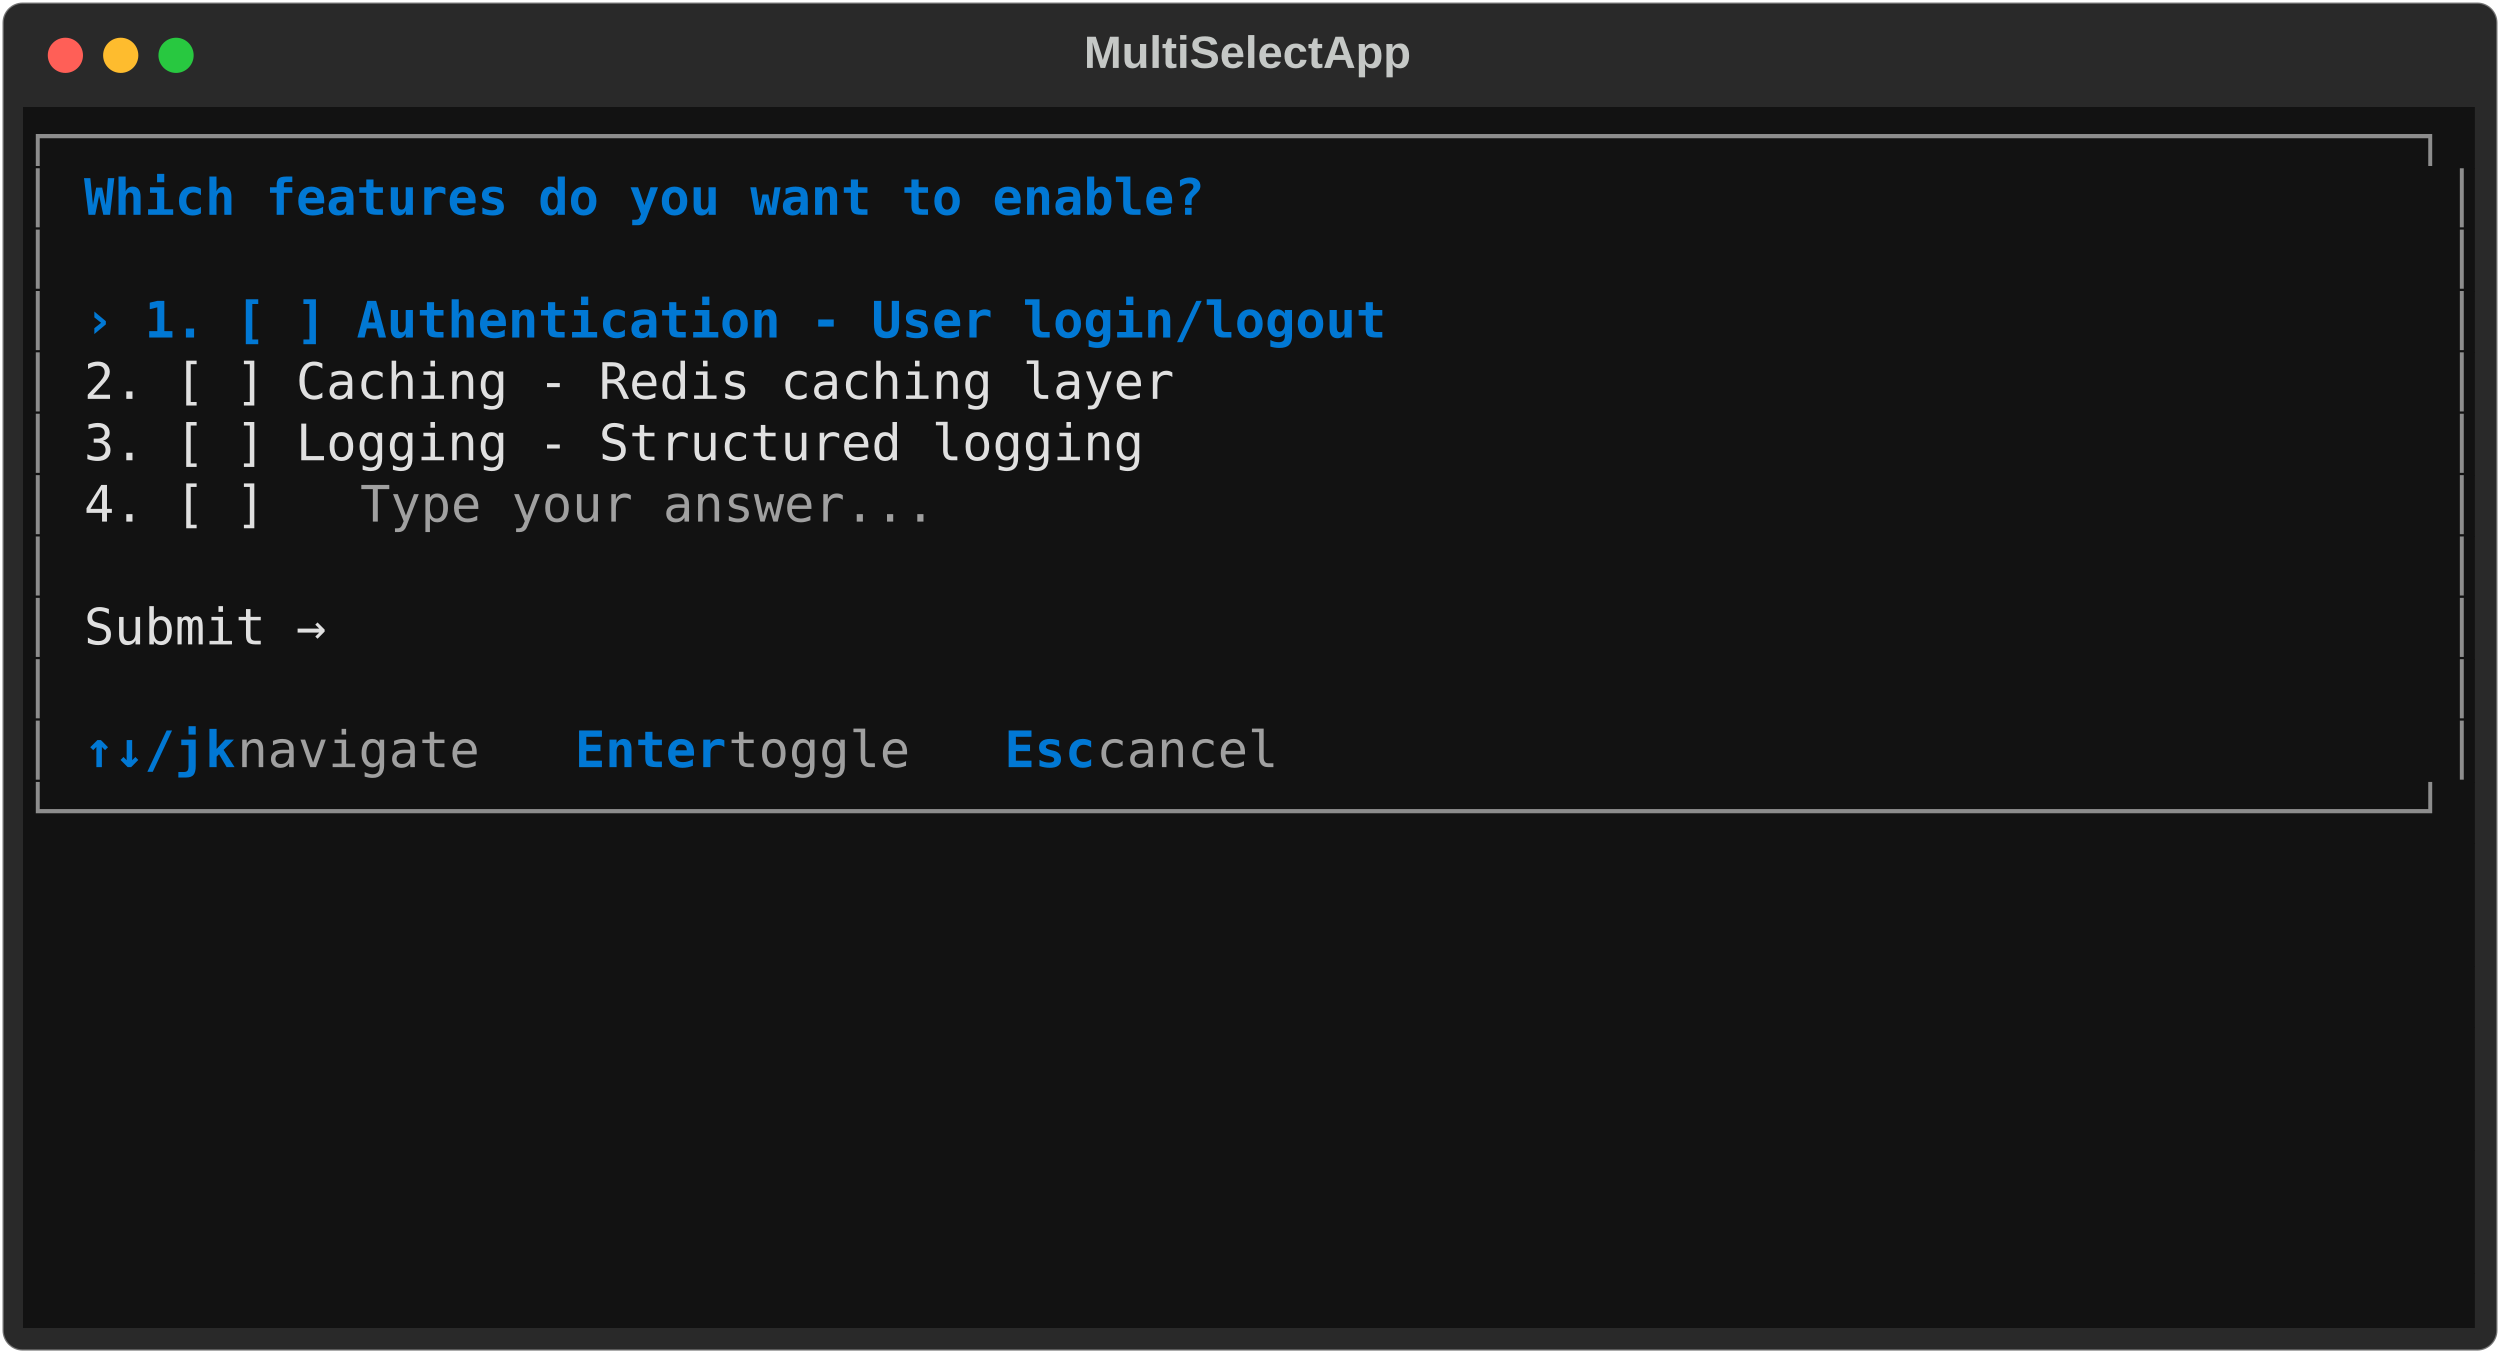
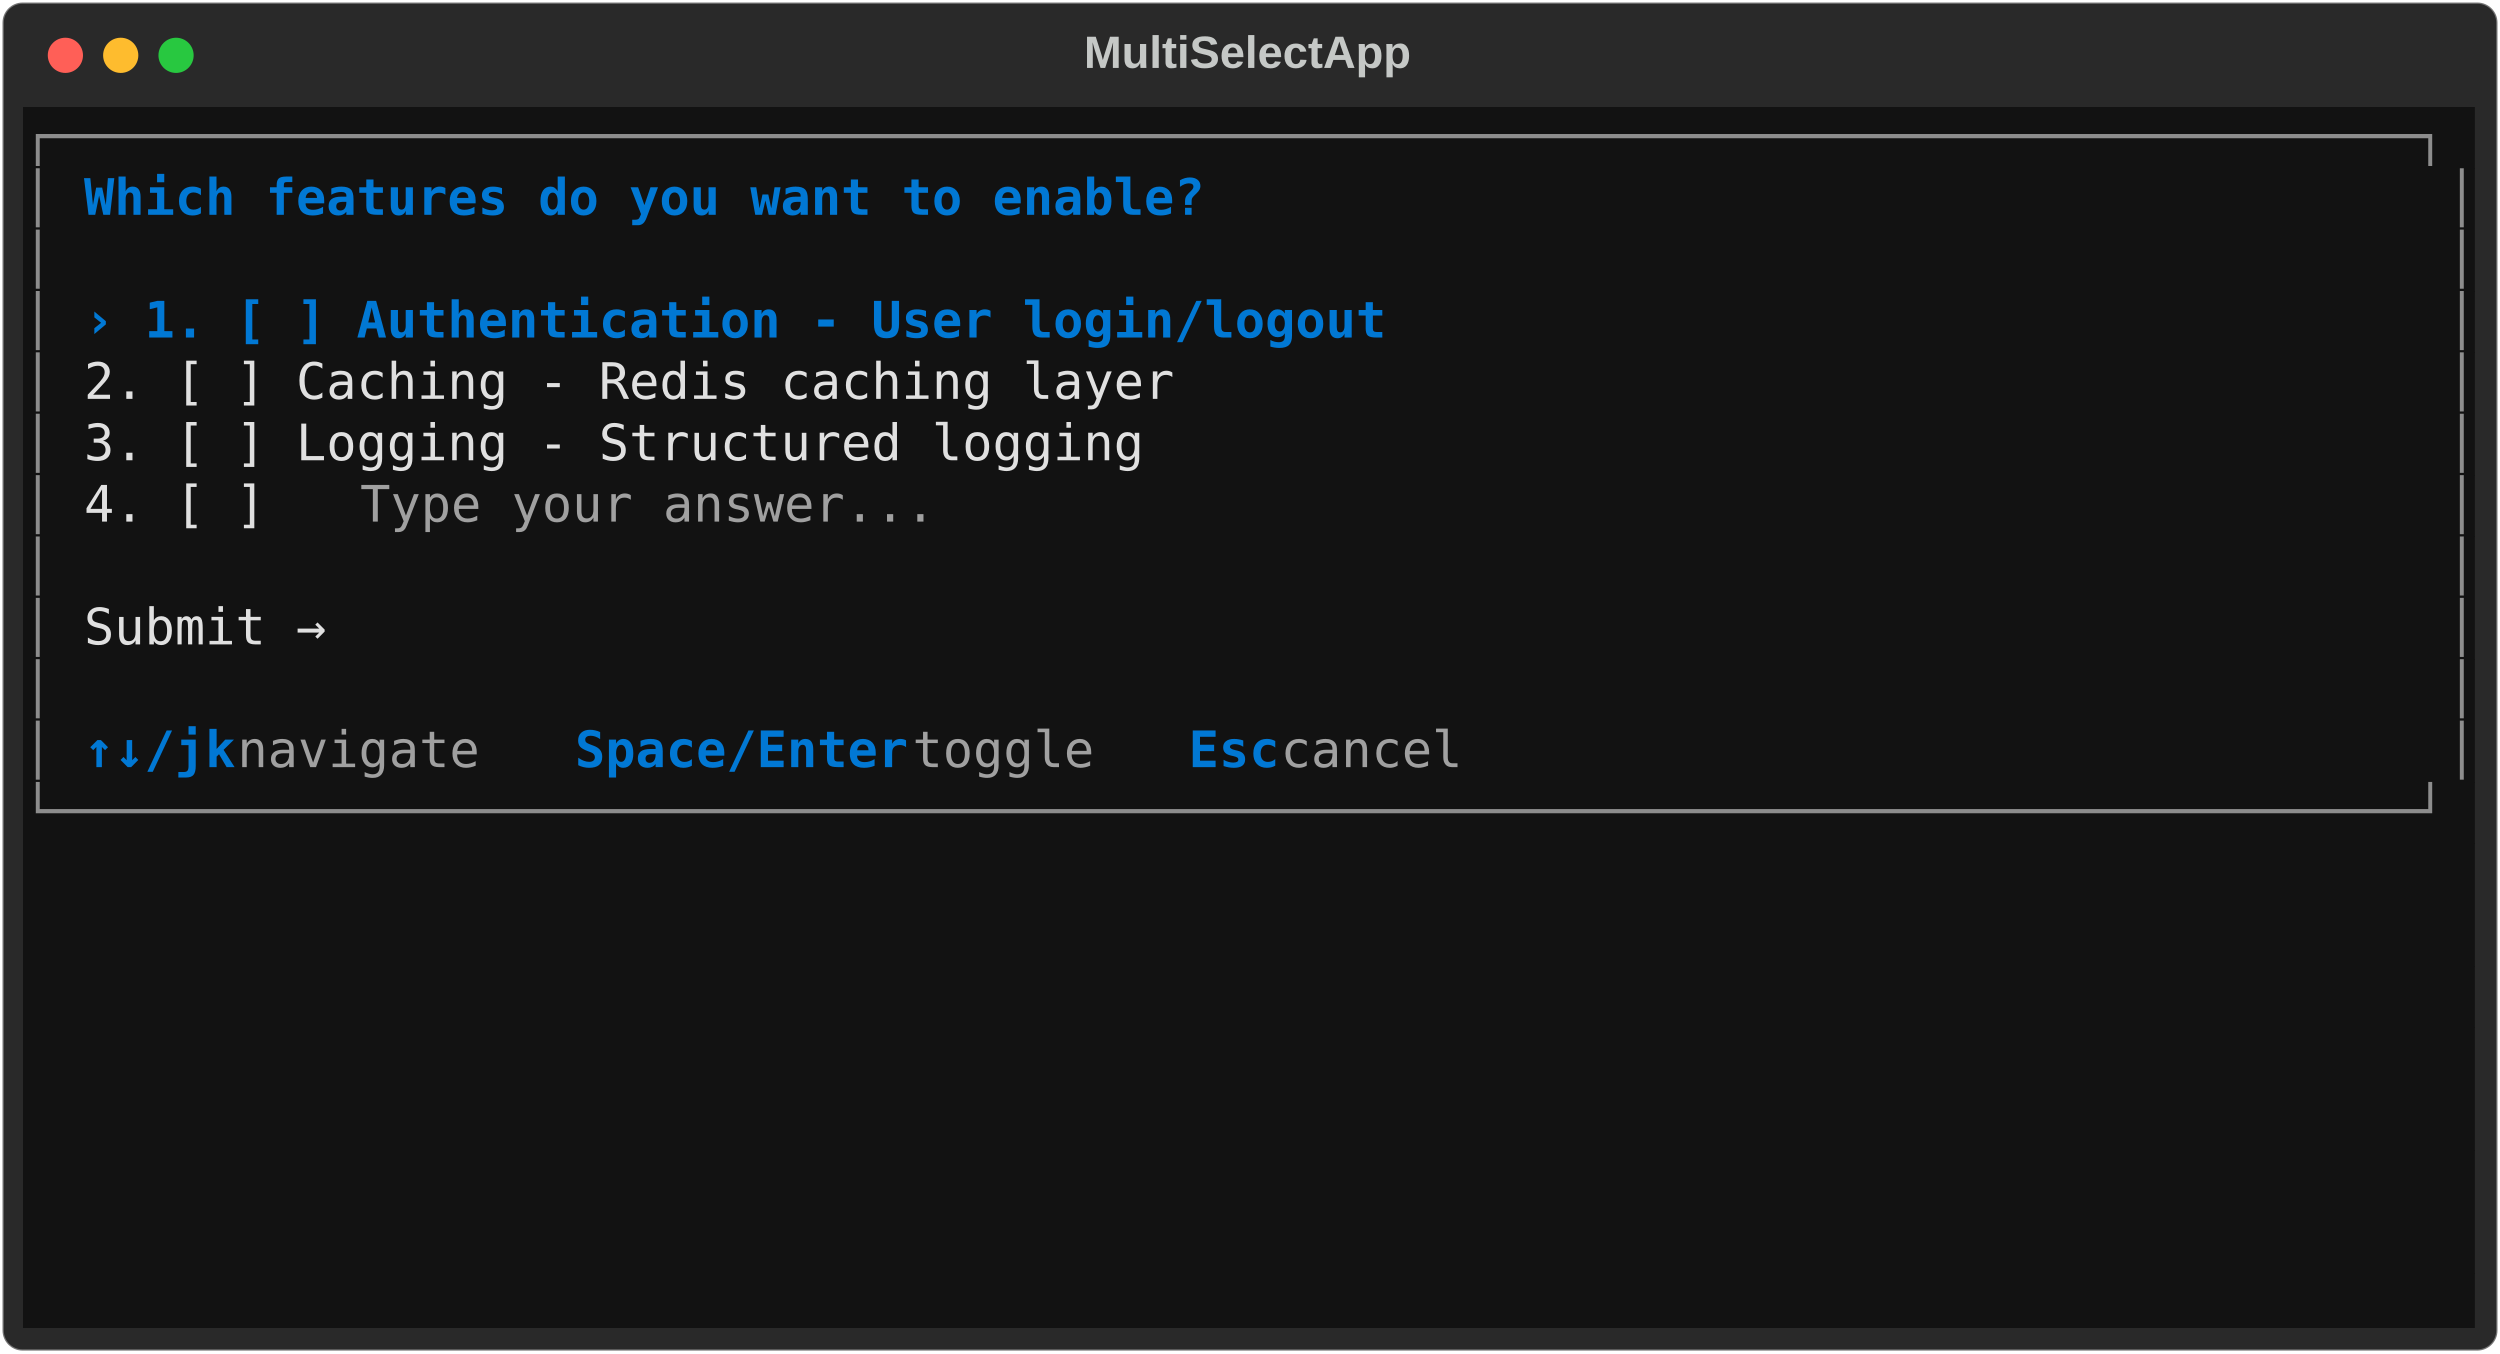
<svg xmlns="http://www.w3.org/2000/svg" class="rich-terminal" viewBox="0 0 994 538.0">
  <style>

    @font-face {
        font-family: "Fira Code";
        src: local("FiraCode-Regular"),
                url("https://cdnjs.cloudflare.com/ajax/libs/firacode/6.2.0/woff2/FiraCode-Regular.woff2") format("woff2"),
                url("https://cdnjs.cloudflare.com/ajax/libs/firacode/6.2.0/woff/FiraCode-Regular.woff") format("woff");
        font-style: normal;
        font-weight: 400;
    }
    @font-face {
        font-family: "Fira Code";
        src: local("FiraCode-Bold"),
                url("https://cdnjs.cloudflare.com/ajax/libs/firacode/6.2.0/woff2/FiraCode-Bold.woff2") format("woff2"),
                url("https://cdnjs.cloudflare.com/ajax/libs/firacode/6.2.0/woff/FiraCode-Bold.woff") format("woff");
        font-style: bold;
        font-weight: 700;
    }

    .terminal-matrix {
        font-family: Fira Code, monospace;
        font-size: 20px;
        line-height: 24.4px;
        font-variant-east-asian: full-width;
    }

    .terminal-title {
        font-size: 18px;
        font-weight: bold;
        font-family: arial;
    }

    .terminal-r1 { fill: #8d8d8d }
.terminal-r2 { fill: #c5c8c6 }
.terminal-r3 { fill: #0178d4;font-weight: bold }
.terminal-r4 { fill: #e0e0e0 }
.terminal-r5 { fill: #a0a0a0 }
    </style>
  <defs>
    <clipPath id="terminal-clip-terminal">
      <rect x="0" y="0" width="975.0" height="487.0" />
    </clipPath>
    <clipPath id="terminal-line-0">
      <rect x="0" y="1.5" width="976" height="24.65" />
    </clipPath>
    <clipPath id="terminal-line-1">
      <rect x="0" y="25.9" width="976" height="24.65" />
    </clipPath>
    <clipPath id="terminal-line-2">
      <rect x="0" y="50.3" width="976" height="24.65" />
    </clipPath>
    <clipPath id="terminal-line-3">
      <rect x="0" y="74.7" width="976" height="24.65" />
    </clipPath>
    <clipPath id="terminal-line-4">
      <rect x="0" y="99.1" width="976" height="24.65" />
    </clipPath>
    <clipPath id="terminal-line-5">
      <rect x="0" y="123.5" width="976" height="24.65" />
    </clipPath>
    <clipPath id="terminal-line-6">
      <rect x="0" y="147.9" width="976" height="24.65" />
    </clipPath>
    <clipPath id="terminal-line-7">
      <rect x="0" y="172.3" width="976" height="24.65" />
    </clipPath>
    <clipPath id="terminal-line-8">
      <rect x="0" y="196.7" width="976" height="24.65" />
    </clipPath>
    <clipPath id="terminal-line-9">
      <rect x="0" y="221.1" width="976" height="24.65" />
    </clipPath>
    <clipPath id="terminal-line-10">
      <rect x="0" y="245.5" width="976" height="24.65" />
    </clipPath>
    <clipPath id="terminal-line-11">
      <rect x="0" y="269.9" width="976" height="24.65" />
    </clipPath>
    <clipPath id="terminal-line-12">
      <rect x="0" y="294.3" width="976" height="24.65" />
    </clipPath>
    <clipPath id="terminal-line-13">
      <rect x="0" y="318.7" width="976" height="24.65" />
    </clipPath>
    <clipPath id="terminal-line-14">
      <rect x="0" y="343.1" width="976" height="24.65" />
    </clipPath>
    <clipPath id="terminal-line-15">
      <rect x="0" y="367.5" width="976" height="24.65" />
    </clipPath>
    <clipPath id="terminal-line-16">
      <rect x="0" y="391.9" width="976" height="24.65" />
    </clipPath>
    <clipPath id="terminal-line-17">
      <rect x="0" y="416.3" width="976" height="24.65" />
    </clipPath>
    <clipPath id="terminal-line-18">
      <rect x="0" y="440.7" width="976" height="24.65" />
    </clipPath>
  </defs>
  <rect fill="#292929" stroke="rgba(255,255,255,0.35)" stroke-width="1" x="1" y="1" width="992" height="536" rx="8" />
  <text class="terminal-title" fill="#c5c8c6" text-anchor="middle" x="496" y="27">MultiSelectApp</text>
  <g transform="translate(26,22)">
    <circle cx="0" cy="0" r="7" fill="#ff5f57" />
    <circle cx="22" cy="0" r="7" fill="#febc2e" />
    <circle cx="44" cy="0" r="7" fill="#28c840" />
  </g>
  <g transform="translate(9, 41)" clip-path="url(#terminal-clip-terminal)">
    <rect fill="#121212" x="0" y="1.5" width="976" height="24.65" shape-rendering="crispEdges" />
    <rect fill="#121212" x="0" y="25.9" width="12.2" height="24.65" shape-rendering="crispEdges" />
    <rect fill="#121212" x="12.2" y="25.9" width="12.2" height="24.65" shape-rendering="crispEdges" />
    <rect fill="#121212" x="24.4" y="25.9" width="451.4" height="24.65" shape-rendering="crispEdges" />
    <rect fill="#121212" x="475.8" y="25.9" width="488" height="24.65" shape-rendering="crispEdges" />
    <rect fill="#121212" x="963.8" y="25.9" width="12.2" height="24.65" shape-rendering="crispEdges" />
    <rect fill="#121212" x="0" y="50.3" width="12.2" height="24.65" shape-rendering="crispEdges" />
    <rect fill="#121212" x="12.2" y="50.3" width="951.6" height="24.65" shape-rendering="crispEdges" />
    <rect fill="#121212" x="963.8" y="50.3" width="12.2" height="24.65" shape-rendering="crispEdges" />
    <rect fill="#121212" x="0" y="74.7" width="12.2" height="24.65" shape-rendering="crispEdges" />
    <rect fill="#121212" x="12.2" y="74.7" width="12.2" height="24.65" shape-rendering="crispEdges" />
    <rect fill="#121212" x="24.4" y="74.7" width="524.6" height="24.65" shape-rendering="crispEdges" />
    <rect fill="#121212" x="549" y="74.7" width="414.8" height="24.65" shape-rendering="crispEdges" />
    <rect fill="#121212" x="963.8" y="74.7" width="12.2" height="24.65" shape-rendering="crispEdges" />
    <rect fill="#121212" x="0" y="99.1" width="12.2" height="24.65" shape-rendering="crispEdges" />
    <rect fill="#121212" x="12.2" y="99.1" width="12.2" height="24.65" shape-rendering="crispEdges" />
    <rect fill="#121212" x="24.4" y="99.1" width="463.6" height="24.65" shape-rendering="crispEdges" />
    <rect fill="#121212" x="488" y="99.1" width="475.8" height="24.65" shape-rendering="crispEdges" />
    <rect fill="#121212" x="963.8" y="99.1" width="12.2" height="24.65" shape-rendering="crispEdges" />
    <rect fill="#121212" x="0" y="123.5" width="12.2" height="24.65" shape-rendering="crispEdges" />
    <rect fill="#121212" x="12.2" y="123.5" width="12.2" height="24.65" shape-rendering="crispEdges" />
    <rect fill="#121212" x="24.4" y="123.5" width="451.4" height="24.65" shape-rendering="crispEdges" />
    <rect fill="#121212" x="475.8" y="123.5" width="488" height="24.65" shape-rendering="crispEdges" />
    <rect fill="#121212" x="963.8" y="123.5" width="12.2" height="24.65" shape-rendering="crispEdges" />
    <rect fill="#121212" x="0" y="147.9" width="12.2" height="24.65" shape-rendering="crispEdges" />
    <rect fill="#121212" x="12.2" y="147.9" width="12.2" height="24.65" shape-rendering="crispEdges" />
    <rect fill="#121212" x="24.4" y="147.9" width="109.8" height="24.65" shape-rendering="crispEdges" />
    <rect fill="#121212" x="134.2" y="147.9" width="231.8" height="24.65" shape-rendering="crispEdges" />
    <rect fill="#121212" x="366" y="147.9" width="597.8" height="24.65" shape-rendering="crispEdges" />
    <rect fill="#121212" x="963.8" y="147.9" width="12.2" height="24.65" shape-rendering="crispEdges" />
    <rect fill="#121212" x="0" y="172.3" width="12.2" height="24.65" shape-rendering="crispEdges" />
    <rect fill="#121212" x="12.2" y="172.3" width="951.6" height="24.65" shape-rendering="crispEdges" />
    <rect fill="#121212" x="963.8" y="172.3" width="12.2" height="24.65" shape-rendering="crispEdges" />
    <rect fill="#121212" x="0" y="196.7" width="12.2" height="24.65" shape-rendering="crispEdges" />
    <rect fill="#121212" x="12.2" y="196.7" width="12.2" height="24.65" shape-rendering="crispEdges" />
    <rect fill="#121212" x="24.4" y="196.7" width="158.6" height="24.65" shape-rendering="crispEdges" />
    <rect fill="#121212" x="183" y="196.7" width="780.8" height="24.65" shape-rendering="crispEdges" />
    <rect fill="#121212" x="963.8" y="196.7" width="12.2" height="24.65" shape-rendering="crispEdges" />
    <rect fill="#121212" x="0" y="221.1" width="12.2" height="24.65" shape-rendering="crispEdges" />
    <rect fill="#121212" x="12.2" y="221.1" width="951.6" height="24.65" shape-rendering="crispEdges" />
    <rect fill="#121212" x="963.8" y="221.1" width="12.2" height="24.65" shape-rendering="crispEdges" />
    <rect fill="#121212" x="0" y="245.5" width="12.2" height="24.65" shape-rendering="crispEdges" />
    <rect fill="#121212" x="12.2" y="245.5" width="12.2" height="24.65" shape-rendering="crispEdges" />
    <rect fill="#121212" x="24.4" y="245.5" width="61" height="24.65" shape-rendering="crispEdges" />
    <rect fill="#121212" x="85.4" y="245.5" width="134.2" height="24.65" shape-rendering="crispEdges" />
-     <rect fill="#121212" x="219.6" y="245.5" width="61" height="24.65" shape-rendering="crispEdges" />
-     <rect fill="#121212" x="280.6" y="245.5" width="109.8" height="24.65" shape-rendering="crispEdges" />
-     <rect fill="#121212" x="390.4" y="245.5" width="36.6" height="24.65" shape-rendering="crispEdges" />
-     <rect fill="#121212" x="427" y="245.5" width="85.4" height="24.65" shape-rendering="crispEdges" />
-     <rect fill="#121212" x="512.4" y="245.5" width="451.4" height="24.65" shape-rendering="crispEdges" />
+     <rect fill="#121212" x="219.6" y="245.5" width="134.2" height="24.65" shape-rendering="crispEdges" />
+     <rect fill="#121212" x="353.8" y="245.5" width="109.8" height="24.65" shape-rendering="crispEdges" />
+     <rect fill="#121212" x="463.6" y="245.5" width="36.6" height="24.65" shape-rendering="crispEdges" />
+     <rect fill="#121212" x="500.2" y="245.5" width="85.4" height="24.65" shape-rendering="crispEdges" />
+     <rect fill="#121212" x="585.6" y="245.5" width="378.2" height="24.65" shape-rendering="crispEdges" />
    <rect fill="#121212" x="963.8" y="245.5" width="12.2" height="24.65" shape-rendering="crispEdges" />
    <rect fill="#121212" x="0" y="269.9" width="976" height="24.65" shape-rendering="crispEdges" />
    <rect fill="#121212" x="0" y="294.3" width="976" height="24.65" shape-rendering="crispEdges" />
    <rect fill="#121212" x="0" y="318.7" width="976" height="24.65" shape-rendering="crispEdges" />
    <rect fill="#121212" x="0" y="343.1" width="976" height="24.65" shape-rendering="crispEdges" />
    <rect fill="#121212" x="0" y="367.5" width="976" height="24.65" shape-rendering="crispEdges" />
    <rect fill="#121212" x="0" y="391.9" width="976" height="24.65" shape-rendering="crispEdges" />
    <rect fill="#121212" x="0" y="416.3" width="976" height="24.65" shape-rendering="crispEdges" />
    <rect fill="#121212" x="0" y="440.7" width="976" height="24.65" shape-rendering="crispEdges" />
    <rect fill="#121212" x="0" y="465.1" width="976" height="24.65" shape-rendering="crispEdges" />
    <g class="terminal-matrix">
      <text class="terminal-r1" x="0" y="20" textLength="976" clip-path="url(#terminal-line-0)">┌──────────────────────────────────────────────────────────────────────────────┐</text>
      <text class="terminal-r2" x="976" y="20" textLength="12.2" clip-path="url(#terminal-line-0)">
</text>
      <text class="terminal-r1" x="0" y="44.4" textLength="12.2" clip-path="url(#terminal-line-1)">│</text>
      <text class="terminal-r3" x="24.4" y="44.4" textLength="451.4" clip-path="url(#terminal-line-1)">Which features do you want to enable?</text>
      <text class="terminal-r1" x="963.8" y="44.4" textLength="12.2" clip-path="url(#terminal-line-1)">│</text>
      <text class="terminal-r2" x="976" y="44.4" textLength="12.2" clip-path="url(#terminal-line-1)">
</text>
      <text class="terminal-r1" x="0" y="68.8" textLength="12.2" clip-path="url(#terminal-line-2)">│</text>
      <text class="terminal-r1" x="963.8" y="68.8" textLength="12.2" clip-path="url(#terminal-line-2)">│</text>
      <text class="terminal-r2" x="976" y="68.8" textLength="12.2" clip-path="url(#terminal-line-2)">
</text>
      <text class="terminal-r1" x="0" y="93.2" textLength="12.2" clip-path="url(#terminal-line-3)">│</text>
      <text class="terminal-r3" x="24.4" y="93.2" textLength="524.6" clip-path="url(#terminal-line-3)">› 1. [ ] Authentication - User login/logout</text>
      <text class="terminal-r1" x="963.8" y="93.2" textLength="12.2" clip-path="url(#terminal-line-3)">│</text>
      <text class="terminal-r2" x="976" y="93.2" textLength="12.2" clip-path="url(#terminal-line-3)">
</text>
      <text class="terminal-r1" x="0" y="117.6" textLength="12.2" clip-path="url(#terminal-line-4)">│</text>
      <text class="terminal-r4" x="24.4" y="117.6" textLength="463.6" clip-path="url(#terminal-line-4)">  2. [ ] Caching - Redis caching layer</text>
      <text class="terminal-r1" x="963.8" y="117.6" textLength="12.2" clip-path="url(#terminal-line-4)">│</text>
      <text class="terminal-r2" x="976" y="117.6" textLength="12.2" clip-path="url(#terminal-line-4)">
</text>
      <text class="terminal-r1" x="0" y="142" textLength="12.2" clip-path="url(#terminal-line-5)">│</text>
      <text class="terminal-r4" x="24.4" y="142" textLength="451.4" clip-path="url(#terminal-line-5)">  3. [ ] Logging - Structured logging</text>
      <text class="terminal-r1" x="963.8" y="142" textLength="12.2" clip-path="url(#terminal-line-5)">│</text>
      <text class="terminal-r2" x="976" y="142" textLength="12.2" clip-path="url(#terminal-line-5)">
</text>
      <text class="terminal-r1" x="0" y="166.4" textLength="12.2" clip-path="url(#terminal-line-6)">│</text>
      <text class="terminal-r4" x="24.4" y="166.4" textLength="109.8" clip-path="url(#terminal-line-6)">  4. [ ] </text>
      <text class="terminal-r5" x="134.2" y="166.4" textLength="231.8" clip-path="url(#terminal-line-6)">Type your answer...</text>
      <text class="terminal-r1" x="963.8" y="166.4" textLength="12.2" clip-path="url(#terminal-line-6)">│</text>
      <text class="terminal-r2" x="976" y="166.4" textLength="12.2" clip-path="url(#terminal-line-6)">
</text>
      <text class="terminal-r1" x="0" y="190.8" textLength="12.2" clip-path="url(#terminal-line-7)">│</text>
      <text class="terminal-r1" x="963.8" y="190.8" textLength="12.2" clip-path="url(#terminal-line-7)">│</text>
      <text class="terminal-r2" x="976" y="190.8" textLength="12.2" clip-path="url(#terminal-line-7)">
</text>
      <text class="terminal-r1" x="0" y="215.2" textLength="12.2" clip-path="url(#terminal-line-8)">│</text>
      <text class="terminal-r4" x="24.4" y="215.2" textLength="158.6" clip-path="url(#terminal-line-8)">     Submit →</text>
      <text class="terminal-r1" x="963.8" y="215.2" textLength="12.2" clip-path="url(#terminal-line-8)">│</text>
      <text class="terminal-r2" x="976" y="215.2" textLength="12.2" clip-path="url(#terminal-line-8)">
</text>
      <text class="terminal-r1" x="0" y="239.6" textLength="12.2" clip-path="url(#terminal-line-9)">│</text>
      <text class="terminal-r1" x="963.8" y="239.6" textLength="12.2" clip-path="url(#terminal-line-9)">│</text>
      <text class="terminal-r2" x="976" y="239.6" textLength="12.2" clip-path="url(#terminal-line-9)">
</text>
      <text class="terminal-r1" x="0" y="264" textLength="12.2" clip-path="url(#terminal-line-10)">│</text>
      <text class="terminal-r3" x="24.4" y="264" textLength="61" clip-path="url(#terminal-line-10)">↑↓/jk</text>
      <text class="terminal-r5" x="85.4" y="264" textLength="134.2" clip-path="url(#terminal-line-10)"> navigate  </text>
-       <text class="terminal-r3" x="219.6" y="264" textLength="61" clip-path="url(#terminal-line-10)">Enter</text>
-       <text class="terminal-r5" x="280.6" y="264" textLength="109.8" clip-path="url(#terminal-line-10)"> toggle  </text>
-       <text class="terminal-r3" x="390.4" y="264" textLength="36.6" clip-path="url(#terminal-line-10)">Esc</text>
-       <text class="terminal-r5" x="427" y="264" textLength="85.4" clip-path="url(#terminal-line-10)"> cancel</text>
+       <text class="terminal-r3" x="219.6" y="264" textLength="134.2" clip-path="url(#terminal-line-10)">Space/Enter</text>
+       <text class="terminal-r5" x="353.8" y="264" textLength="109.8" clip-path="url(#terminal-line-10)"> toggle  </text>
+       <text class="terminal-r3" x="463.6" y="264" textLength="36.6" clip-path="url(#terminal-line-10)">Esc</text>
+       <text class="terminal-r5" x="500.2" y="264" textLength="85.4" clip-path="url(#terminal-line-10)"> cancel</text>
      <text class="terminal-r1" x="963.8" y="264" textLength="12.2" clip-path="url(#terminal-line-10)">│</text>
      <text class="terminal-r2" x="976" y="264" textLength="12.2" clip-path="url(#terminal-line-10)">
</text>
      <text class="terminal-r1" x="0" y="288.4" textLength="976" clip-path="url(#terminal-line-11)">└──────────────────────────────────────────────────────────────────────────────┘</text>
      <text class="terminal-r2" x="976" y="288.4" textLength="12.2" clip-path="url(#terminal-line-11)">
</text>
      <text class="terminal-r2" x="976" y="312.8" textLength="12.2" clip-path="url(#terminal-line-12)">
</text>
      <text class="terminal-r2" x="976" y="337.2" textLength="12.2" clip-path="url(#terminal-line-13)">
</text>
      <text class="terminal-r2" x="976" y="361.6" textLength="12.2" clip-path="url(#terminal-line-14)">
</text>
      <text class="terminal-r2" x="976" y="386" textLength="12.2" clip-path="url(#terminal-line-15)">
</text>
      <text class="terminal-r2" x="976" y="410.4" textLength="12.2" clip-path="url(#terminal-line-16)">
</text>
      <text class="terminal-r2" x="976" y="434.8" textLength="12.2" clip-path="url(#terminal-line-17)">
</text>
      <text class="terminal-r2" x="976" y="459.2" textLength="12.2" clip-path="url(#terminal-line-18)">
</text>
    </g>
  </g>
</svg>
